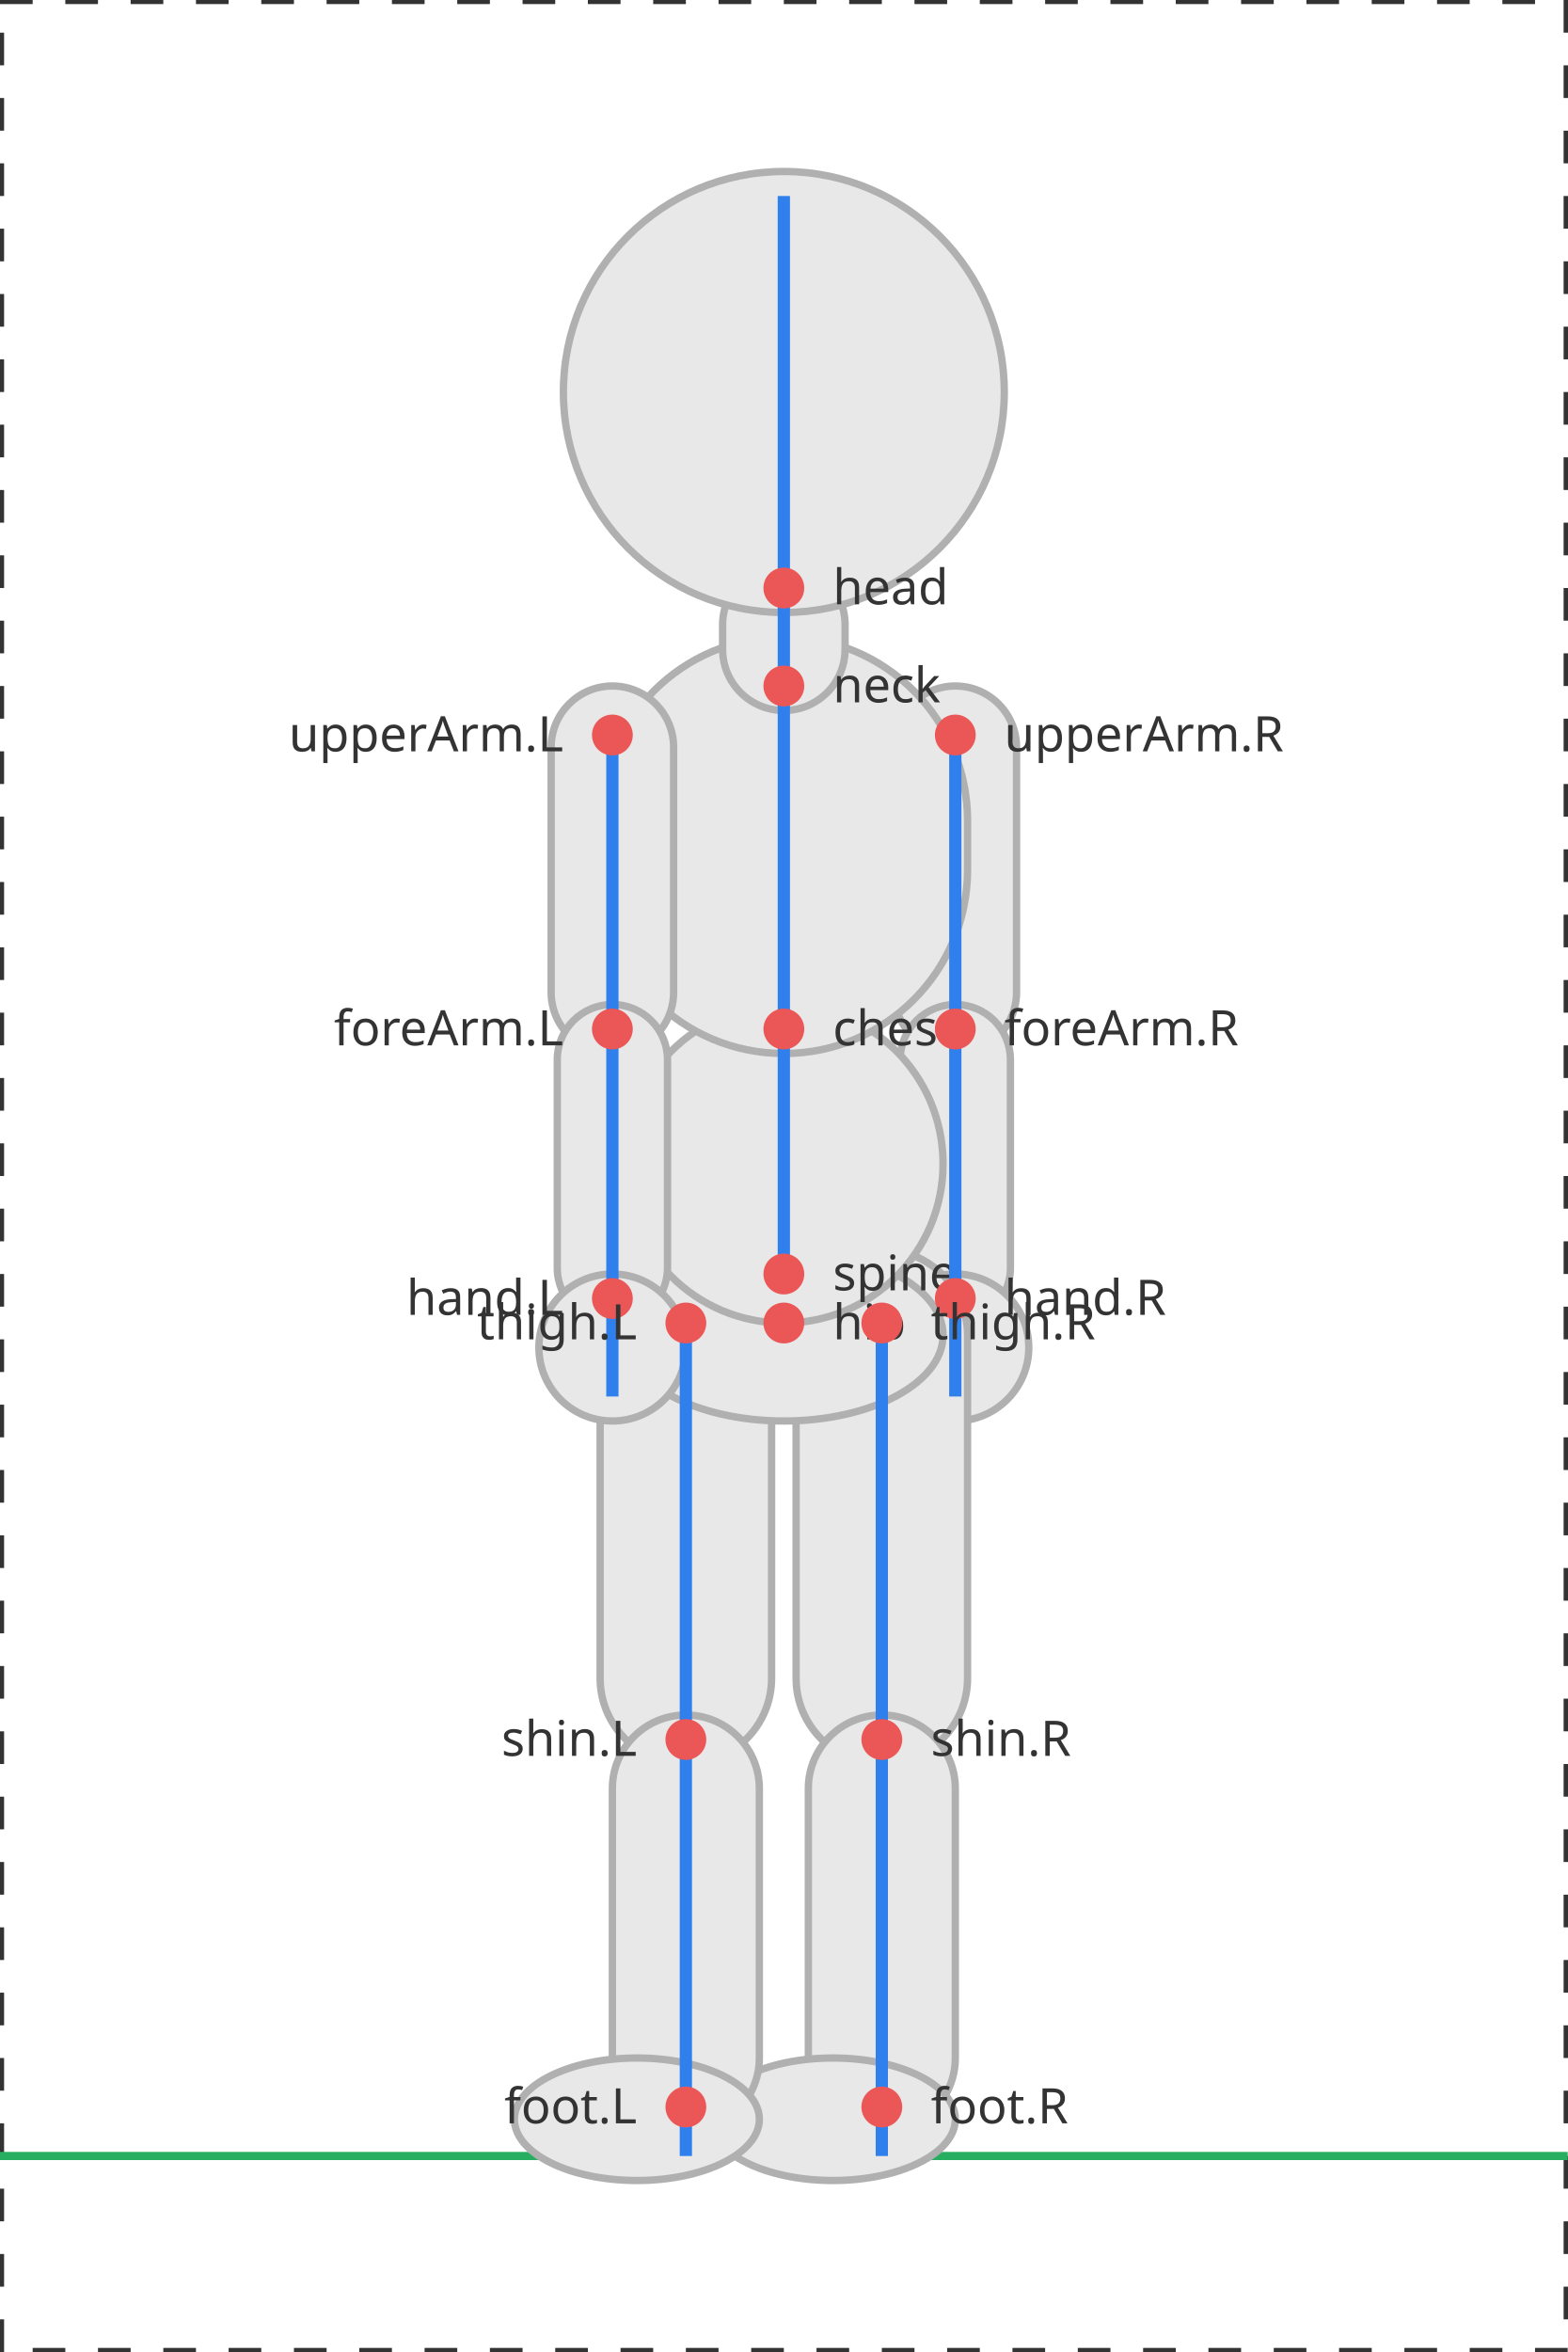
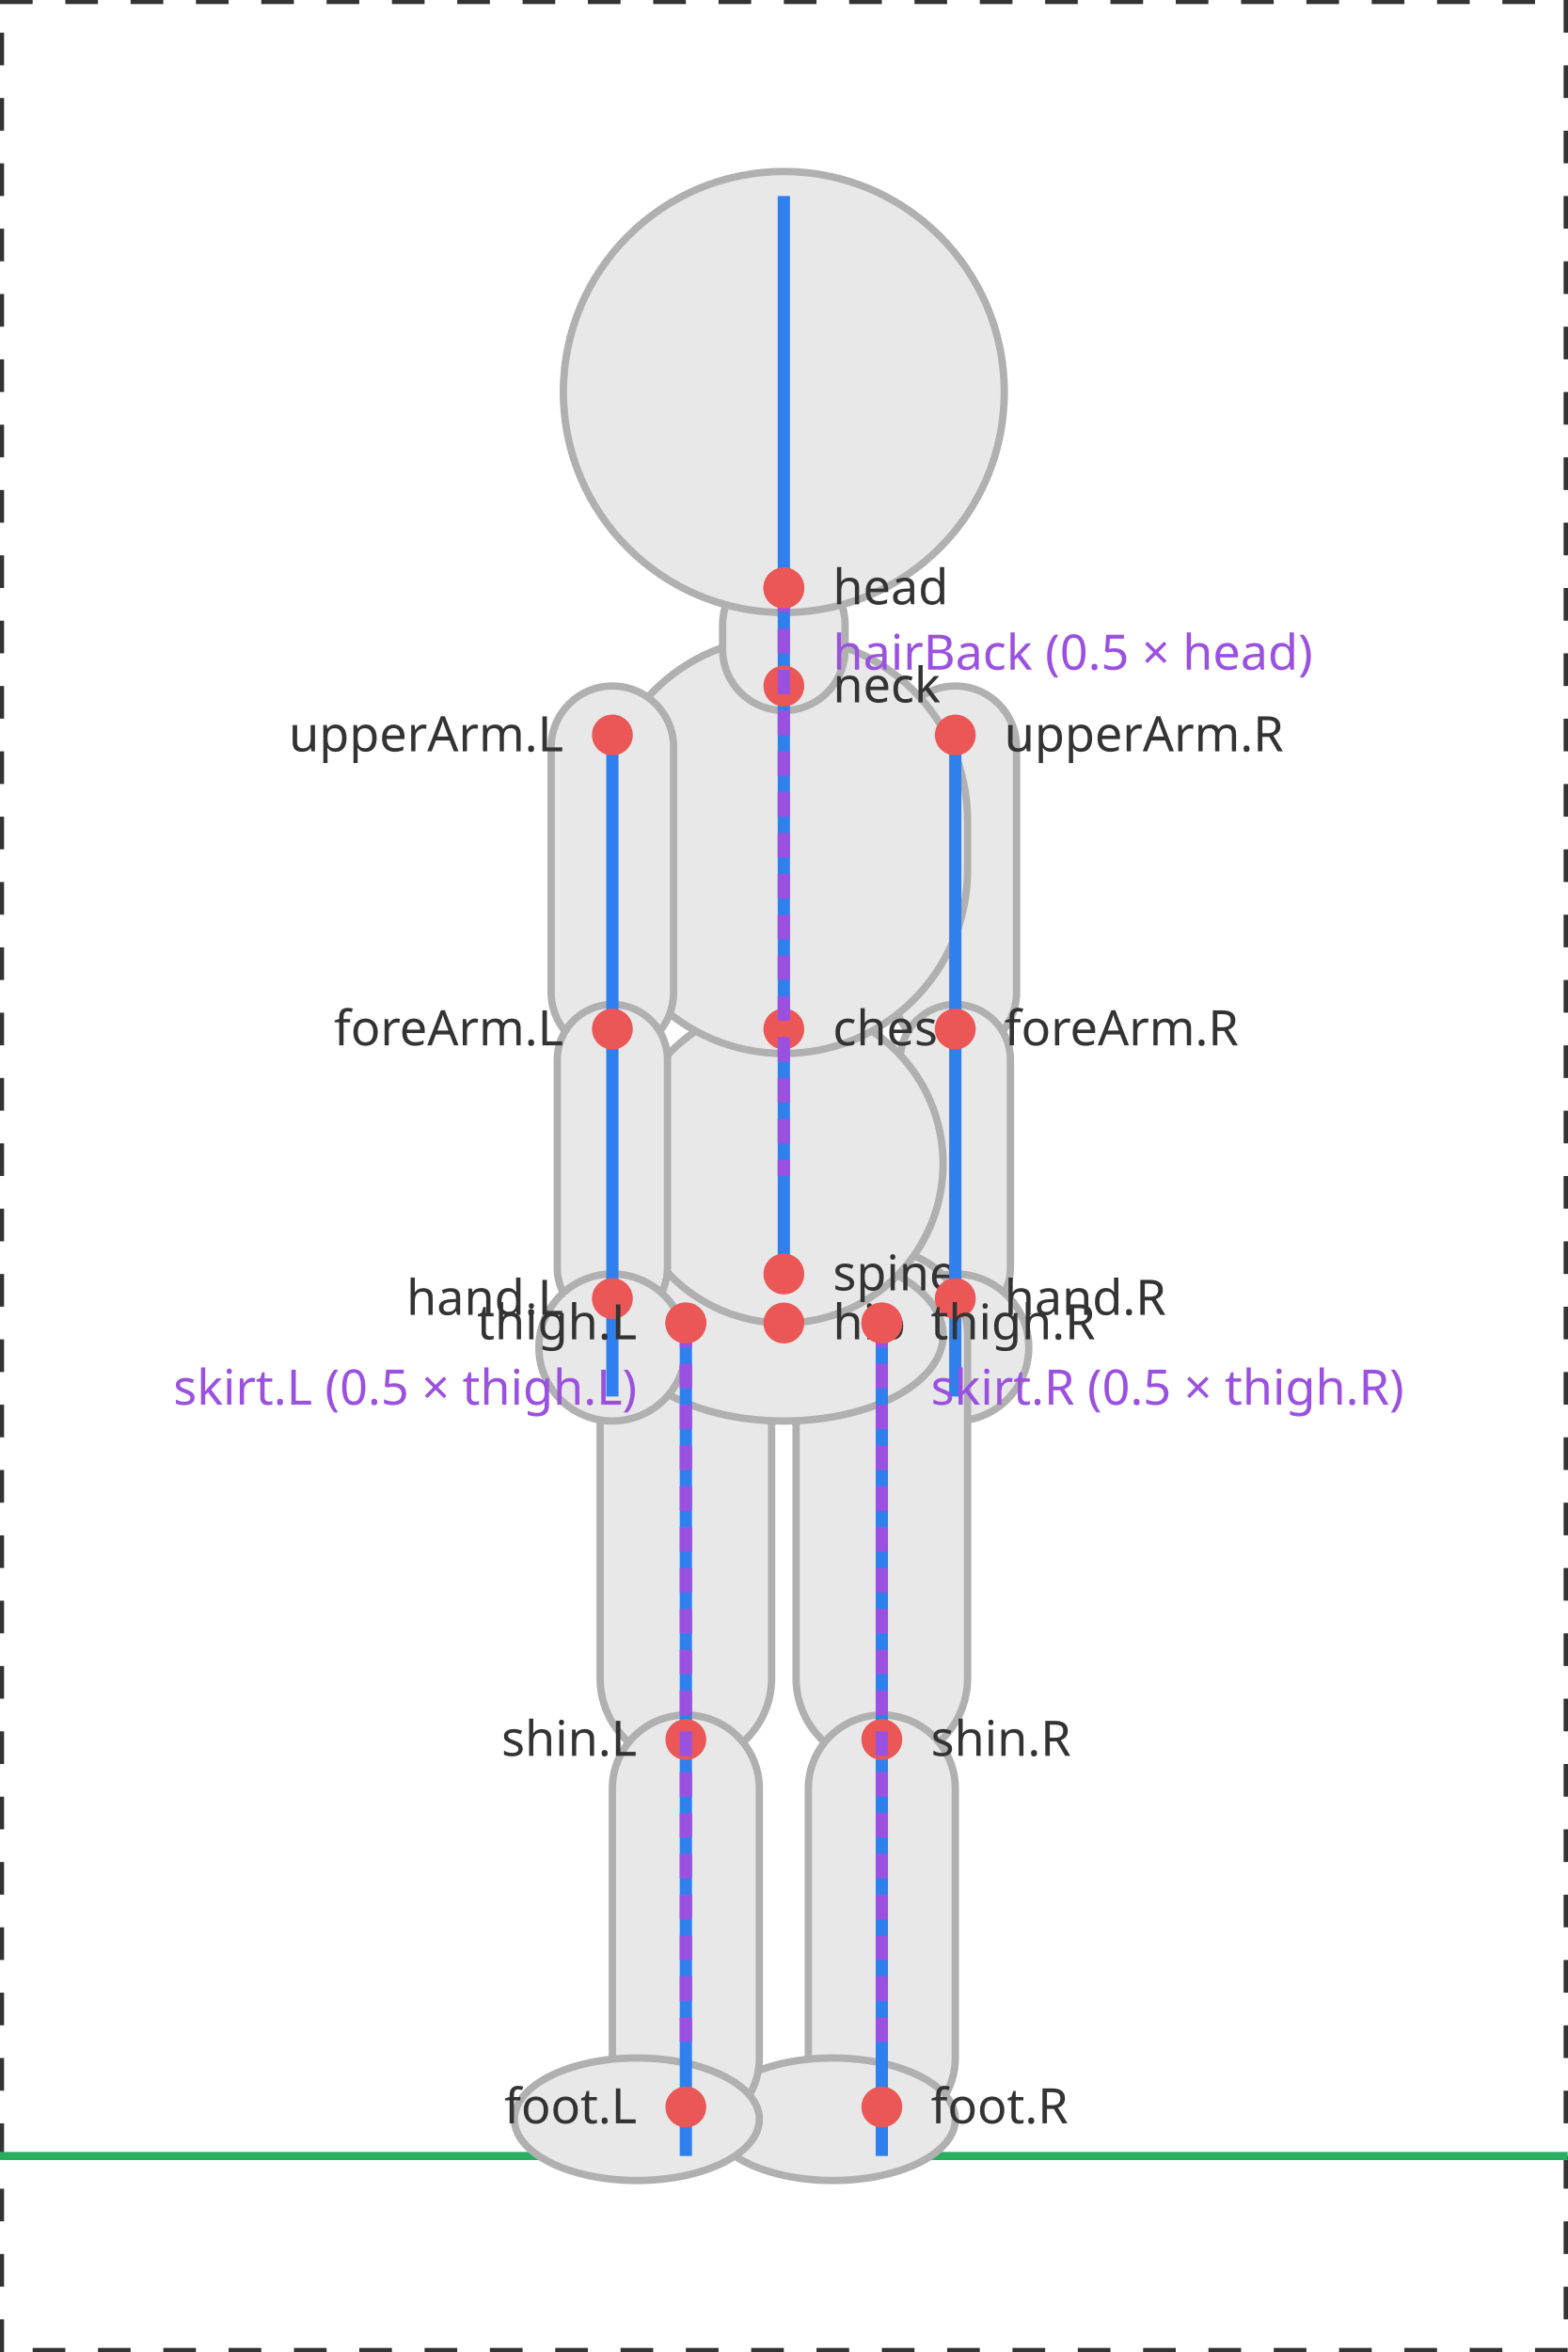
<svg xmlns="http://www.w3.org/2000/svg" width="192" height="288" viewBox="0 0 192 288">
  <rect x="0" y="0" width="192" height="288" fill="none" stroke="#333333" stroke-dasharray="4 4" />
  <line x1="0" y1="264" x2="192" y2="264" stroke="#27ae60" />
  <g transform="translate(117 90) scale(-3 3)">
    <rect x="-2.5" y="-2" width="5" height="15" rx="2.5" ry="2.5" fill="#e8e8e8" stroke="#b0b0b0" stroke-width="0.3" />
  </g>
  <g transform="translate(117 126) scale(-3 3)">
    <rect x="-2.25" y="-1" width="4.5" height="13" rx="2.25" ry="2.25" fill="#e8e8e8" stroke="#b0b0b0" stroke-width="0.3" />
  </g>
  <g transform="translate(117 159) scale(-3 3)">
    <circle cx="0" cy="2" r="3" fill="#e8e8e8" stroke="#b0b0b0" stroke-width="0.3" />
  </g>
  <g transform="translate(108 162) scale(-3 3)">
    <rect x="-3.5" y="-3" width="7" height="21" rx="3.5" ry="3.5" fill="#e8e8e8" stroke="#b0b0b0" stroke-width="0.3" />
  </g>
  <g transform="translate(108 213) scale(-3 3)">
    <rect x="-3" y="-1" width="6" height="17" rx="3" ry="3" fill="#e8e8e8" stroke="#b0b0b0" stroke-width="0.3" />
  </g>
  <g transform="translate(108 258) scale(-3 3)">
    <ellipse cx="2" cy="0.5" rx="5" ry="2.5" fill="#e8e8e8" stroke="#b0b0b0" stroke-width="0.3" />
  </g>
  <g transform="translate(84 162) scale(-3 3)">
    <rect x="-3.5" y="-3" width="7" height="21" rx="3.5" ry="3.5" fill="#e8e8e8" stroke="#b0b0b0" stroke-width="0.3" />
  </g>
  <g transform="translate(84 213) scale(-3 3)">
    <rect x="-3" y="-1" width="6" height="17" rx="3" ry="3" fill="#e8e8e8" stroke="#b0b0b0" stroke-width="0.3" />
  </g>
  <g transform="translate(84 258) scale(-3 3)">
    <ellipse cx="2" cy="0.5" rx="5" ry="2.5" fill="#e8e8e8" stroke="#b0b0b0" stroke-width="0.3" />
  </g>
  <g transform="translate(96 162) scale(-3 3)">
    <rect x="-6.5" y="-3" width="13" height="7" rx="6.5" ry="6.5" fill="#e8e8e8" stroke="#b0b0b0" stroke-width="0.3" />
  </g>
  <g transform="translate(96 156) scale(-3 3)">
    <rect x="-6.5" y="-11" width="13" height="13" rx="6.5" ry="6.5" fill="#e8e8e8" stroke="#b0b0b0" stroke-width="0.3" />
  </g>
  <g transform="translate(96 126) scale(-3 3)">
    <rect x="-7.5" y="-16" width="15" height="17" rx="7.5" ry="7.5" fill="#e8e8e8" stroke="#b0b0b0" stroke-width="0.3" />
  </g>
  <g transform="translate(96 84) scale(-3 3)">
    <rect x="-2.5" y="-5" width="5" height="6" rx="2.5" ry="2.5" fill="#e8e8e8" stroke="#b0b0b0" stroke-width="0.3" />
  </g>
  <g transform="translate(96 72) scale(-3 3)">
    <circle cx="0" cy="-8" r="9" fill="#e8e8e8" stroke="#b0b0b0" stroke-width="0.3" />
  </g>
  <g transform="translate(75 90) scale(-3 3)">
    <rect x="-2.5" y="-2" width="5" height="15" rx="2.5" ry="2.5" fill="#e8e8e8" stroke="#b0b0b0" stroke-width="0.3" />
  </g>
  <g transform="translate(75 126) scale(-3 3)">
    <rect x="-2.25" y="-1" width="4.5" height="13" rx="2.25" ry="2.25" fill="#e8e8e8" stroke="#b0b0b0" stroke-width="0.3" />
  </g>
  <g transform="translate(75 159) scale(-3 3)">
    <circle cx="0" cy="2" r="3" fill="#e8e8e8" stroke="#b0b0b0" stroke-width="0.3" />
  </g>
  <circle cx="96" cy="162" r="2.5" fill="#eb5757" />
  <text x="102" y="164" font-family="sans-serif" font-size="6" fill="#333333" text-anchor="start">hip</text>
  <line x1="96" y1="156" x2="96" y2="126" stroke="#2f80ed" stroke-width="1.5" />
  <circle cx="96" cy="156" r="2.5" fill="#eb5757" />
  <text x="102" y="158" font-family="sans-serif" font-size="6" fill="#333333" text-anchor="start">spine</text>
  <line x1="96" y1="126" x2="96" y2="84" stroke="#2f80ed" stroke-width="1.5" />
  <circle cx="96" cy="126" r="2.5" fill="#eb5757" />
  <text x="102" y="128" font-family="sans-serif" font-size="6" fill="#333333" text-anchor="start">chest</text>
  <line x1="96" y1="84" x2="96" y2="72" stroke="#2f80ed" stroke-width="1.5" />
  <circle cx="96" cy="84" r="2.5" fill="#eb5757" />
  <text x="102" y="86" font-family="sans-serif" font-size="6" fill="#333333" text-anchor="start">neck</text>
  <line x1="96" y1="72" x2="96" y2="24" stroke="#2f80ed" stroke-width="1.5" />
  <circle cx="96" cy="72" r="2.5" fill="#eb5757" />
  <text x="102" y="74" font-family="sans-serif" font-size="6" fill="#333333" text-anchor="start">head</text>
  <line x1="75" y1="90" x2="75" y2="126" stroke="#2f80ed" stroke-width="1.5" />
  <circle cx="75" cy="90" r="2.5" fill="#eb5757" />
  <text x="69" y="92" font-family="sans-serif" font-size="6" fill="#333333" text-anchor="end">upperArm.L</text>
  <line x1="75" y1="126" x2="75" y2="159" stroke="#2f80ed" stroke-width="1.5" />
  <circle cx="75" cy="126" r="2.5" fill="#eb5757" />
  <text x="69" y="128" font-family="sans-serif" font-size="6" fill="#333333" text-anchor="end">foreArm.L</text>
  <line x1="75" y1="159" x2="75" y2="171" stroke="#2f80ed" stroke-width="1.5" />
  <circle cx="75" cy="159" r="2.5" fill="#eb5757" />
  <text x="69" y="161" font-family="sans-serif" font-size="6" fill="#333333" text-anchor="end">hand.L</text>
  <line x1="117" y1="90" x2="117" y2="126" stroke="#2f80ed" stroke-width="1.5" />
  <circle cx="117" cy="90" r="2.5" fill="#eb5757" />
  <text x="123" y="92" font-family="sans-serif" font-size="6" fill="#333333" text-anchor="start">upperArm.R</text>
  <line x1="117" y1="126" x2="117" y2="159" stroke="#2f80ed" stroke-width="1.5" />
  <circle cx="117" cy="126" r="2.5" fill="#eb5757" />
  <text x="123" y="128" font-family="sans-serif" font-size="6" fill="#333333" text-anchor="start">foreArm.R</text>
  <line x1="117" y1="159" x2="117" y2="171" stroke="#2f80ed" stroke-width="1.5" />
  <circle cx="117" cy="159" r="2.5" fill="#eb5757" />
  <text x="123" y="161" font-family="sans-serif" font-size="6" fill="#333333" text-anchor="start">hand.R</text>
  <line x1="84" y1="162" x2="84" y2="213" stroke="#2f80ed" stroke-width="1.5" />
  <circle cx="84" cy="162" r="2.5" fill="#eb5757" />
  <text x="78" y="164" font-family="sans-serif" font-size="6" fill="#333333" text-anchor="end">thigh.L</text>
  <line x1="84" y1="213" x2="84" y2="258" stroke="#2f80ed" stroke-width="1.5" />
  <circle cx="84" cy="213" r="2.5" fill="#eb5757" />
  <text x="78" y="215" font-family="sans-serif" font-size="6" fill="#333333" text-anchor="end">shin.L</text>
  <line x1="84" y1="258" x2="84" y2="264" stroke="#2f80ed" stroke-width="1.5" />
  <circle cx="84" cy="258" r="2.5" fill="#eb5757" />
  <text x="78" y="260" font-family="sans-serif" font-size="6" fill="#333333" text-anchor="end">foot.L</text>
  <line x1="108" y1="162" x2="108" y2="213" stroke="#2f80ed" stroke-width="1.5" />
  <circle cx="108" cy="162" r="2.5" fill="#eb5757" />
  <text x="114" y="164" font-family="sans-serif" font-size="6" fill="#333333" text-anchor="start">thigh.R</text>
  <line x1="108" y1="213" x2="108" y2="258" stroke="#2f80ed" stroke-width="1.5" />
  <circle cx="108" cy="213" r="2.5" fill="#eb5757" />
  <text x="114" y="215" font-family="sans-serif" font-size="6" fill="#333333" text-anchor="start">shin.R</text>
  <line x1="108" y1="258" x2="108" y2="264" stroke="#2f80ed" stroke-width="1.5" />
  <circle cx="108" cy="258" r="2.5" fill="#eb5757" />
  <text x="114" y="260" font-family="sans-serif" font-size="6" fill="#333333" text-anchor="start">foot.R</text>
+   <line x1="84" y1="162" x2="84" y2="252" stroke="#9b51e0" stroke-width="1.5" stroke-dasharray="3 2" />
+   <circle cx="84" cy="162" r="2.5" fill="#eb5757" />
+   <text x="78" y="172" font-family="sans-serif" font-size="6" fill="#9b51e0" text-anchor="end">skirt.L (0.5 × thigh.L)</text>
+   <line x1="108" y1="162" x2="108" y2="252" stroke="#9b51e0" stroke-width="1.5" stroke-dasharray="3 2" />
+   <circle cx="108" cy="162" r="2.5" fill="#eb5757" />
+   <text x="114" y="172" font-family="sans-serif" font-size="6" fill="#9b51e0" text-anchor="start">skirt.R (0.5 × thigh.R)</text>
+   <line x1="96" y1="72" x2="96" y2="144" stroke="#9b51e0" stroke-width="1.5" stroke-dasharray="3 2" />
+   <circle cx="96" cy="72" r="2.5" fill="#eb5757" />
+   <text x="102" y="82" font-family="sans-serif" font-size="6" fill="#9b51e0" text-anchor="start">hairBack (0.5 × head)</text>
</svg>
